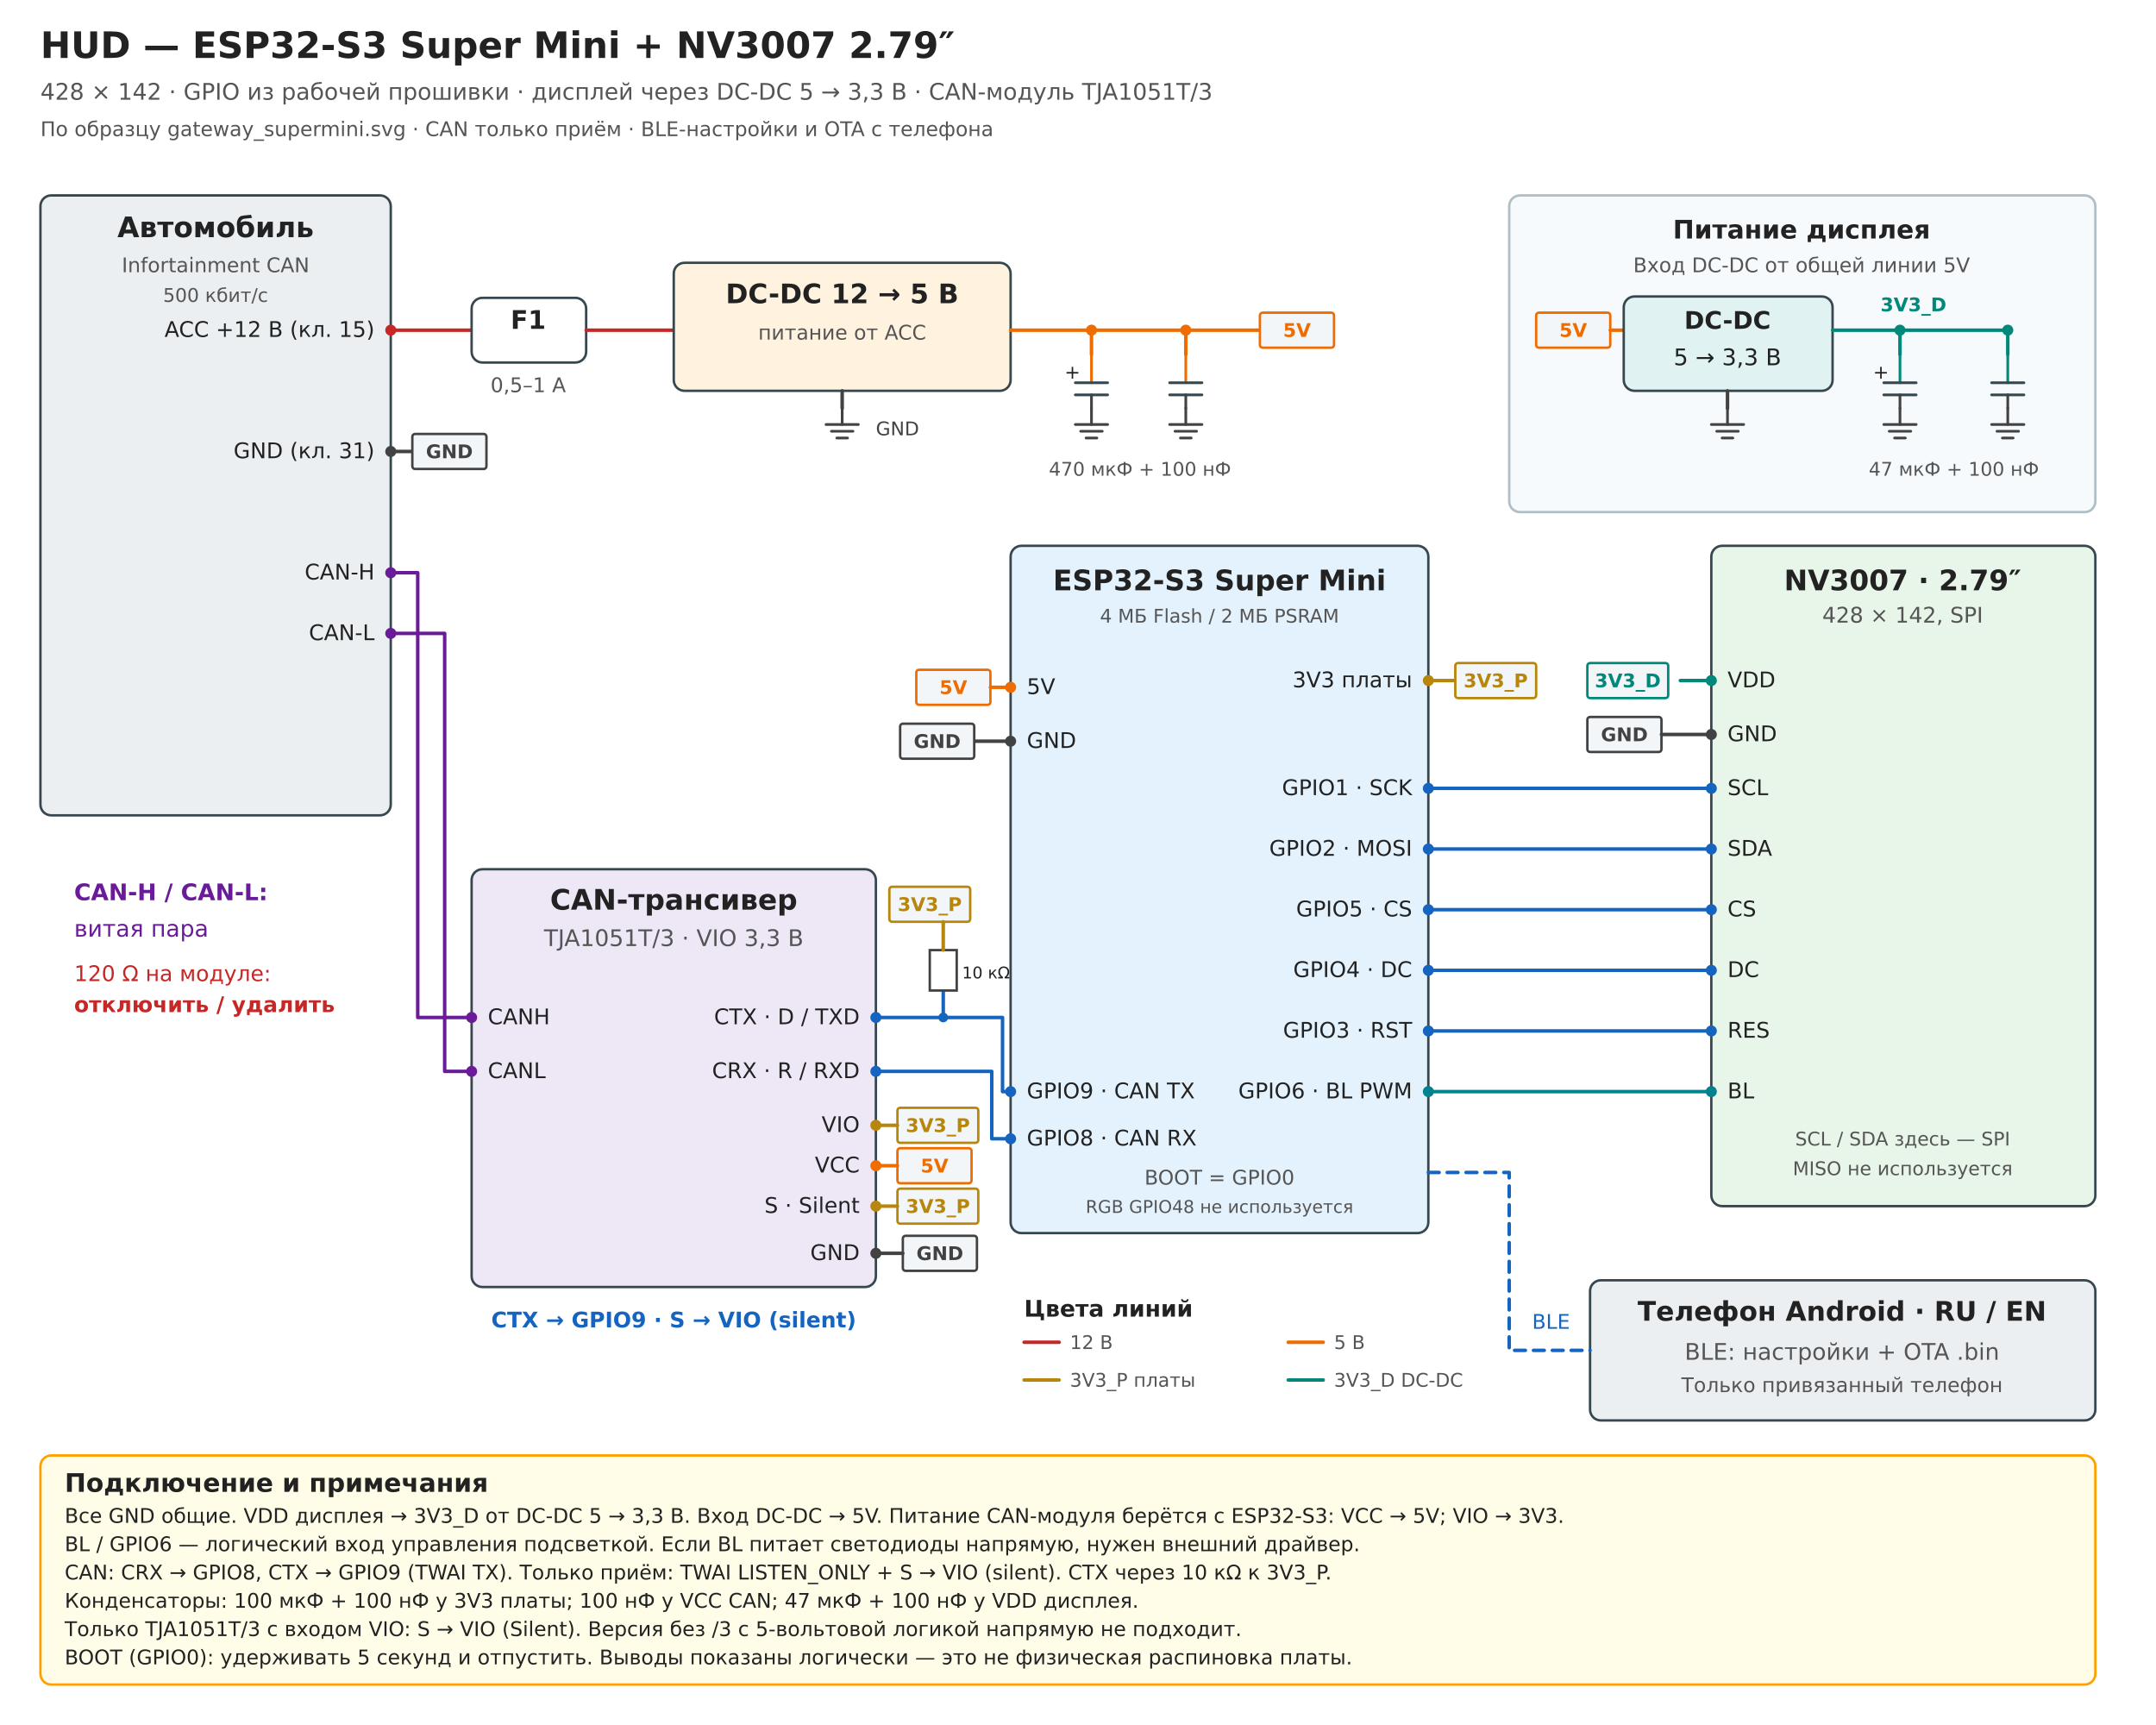
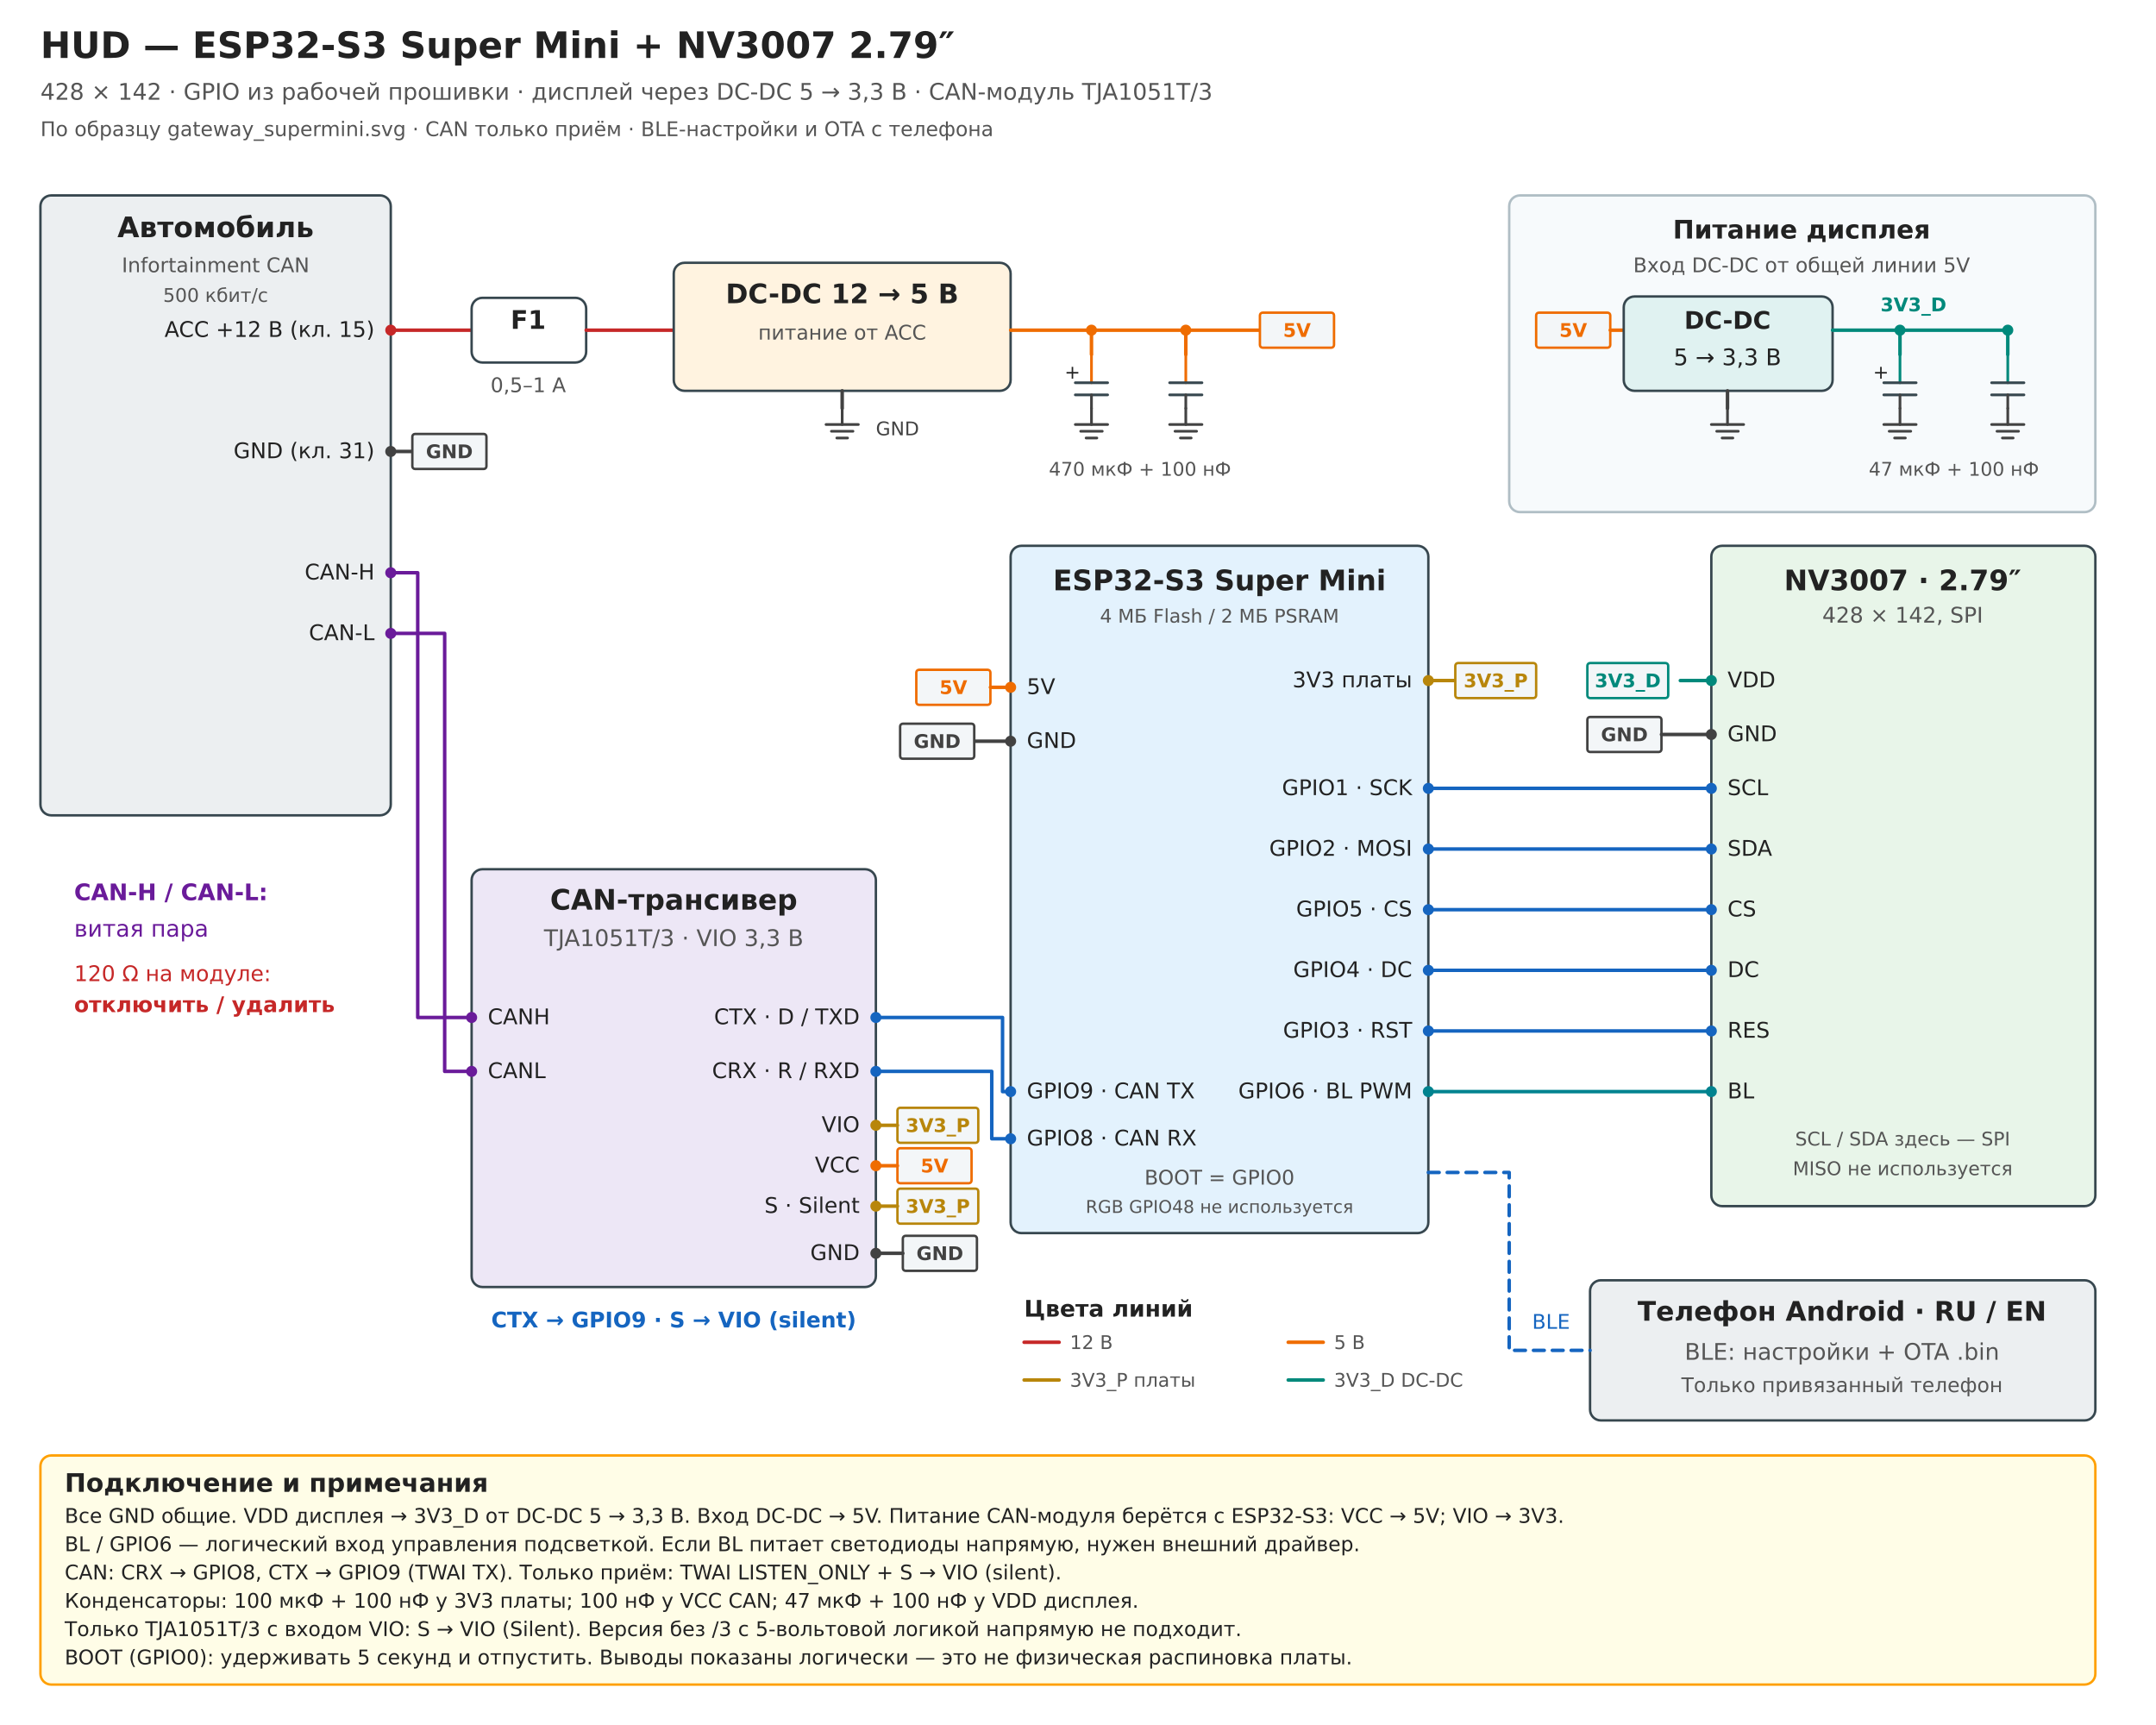
<svg xmlns="http://www.w3.org/2000/svg" width="1600" height="1280" viewBox="0 0 1600 1280" xml:lang="ru">
  <rect x="0" y="0" width="1600" height="1280" rx="0" fill="#fff" stroke="none" stroke-width="1.8" />
  <text x="30" y="43" font-family="DejaVu Sans, Arial, sans-serif" font-size="27" fill="#222" text-anchor="start" font-weight="bold">HUD — ESP32-S3 Super Mini + NV3007 2.79″</text>
  <text x="30" y="74" font-family="DejaVu Sans, Arial, sans-serif" font-size="17" fill="#555" text-anchor="start" font-weight="normal">428 × 142 · GPIO из рабочей прошивки · дисплей через DC-DC 5 → 3,3 В · CAN-модуль TJA1051T/3</text>
  <text x="30" y="101" font-family="DejaVu Sans, Arial, sans-serif" font-size="15" fill="#555" text-anchor="start" font-weight="normal">По образцу gateway_supermini.svg · CAN только приём · BLE-настройки и OTA с телефона</text>
  <rect x="30" y="145" width="260" height="460" rx="8" fill="#eceff1" stroke="#37474f" stroke-width="1.8" />
  <text x="160" y="176" font-family="DejaVu Sans, Arial, sans-serif" font-size="21" fill="#222" text-anchor="middle" font-weight="bold">Автомобиль</text>
  <text x="160" y="202" font-family="DejaVu Sans, Arial, sans-serif" font-size="15" fill="#555" text-anchor="middle" font-weight="normal">Infortainment CAN</text>
  <circle cx="290" cy="245" r="4.1" fill="#c62828" />
  <text x="278" y="250" font-family="DejaVu Sans, Arial, sans-serif" font-size="16" fill="#222" text-anchor="end" font-weight="normal">ACC +12 В (кл. 15)</text>
  <circle cx="290" cy="335" r="4.1" fill="#424242" />
  <text x="278" y="340" font-family="DejaVu Sans, Arial, sans-serif" font-size="16" fill="#222" text-anchor="end" font-weight="normal">GND (кл. 31)</text>
  <polyline points="290,335 306,335" fill="none" stroke="#424242" stroke-width="2.6" stroke-linecap="round" stroke-linejoin="round" />
  <rect x="306" y="322" width="55" height="26" rx="2" fill="#f3f6f8" stroke="#424242" stroke-width="1.8" />
  <text x="333.5" y="340" font-family="DejaVu Sans, Arial, sans-serif" font-size="14" fill="#424242" text-anchor="middle" font-weight="bold">GND</text>
  <circle cx="290" cy="425" r="4.1" fill="#6a1b9a" />
  <text x="278" y="430" font-family="DejaVu Sans, Arial, sans-serif" font-size="16" fill="#222" text-anchor="end" font-weight="normal">CAN-H</text>
  <circle cx="290" cy="470" r="4.1" fill="#6a1b9a" />
  <text x="278" y="475" font-family="DejaVu Sans, Arial, sans-serif" font-size="16" fill="#222" text-anchor="end" font-weight="normal">CAN-L</text>
  <polyline points="290,245 350,245" fill="none" stroke="#c62828" stroke-width="2.6" stroke-linecap="round" stroke-linejoin="round" />
  <rect x="350" y="221" width="85" height="48" rx="8" fill="#fff" stroke="#37474f" stroke-width="1.8" />
  <text x="392" y="244" font-family="DejaVu Sans, Arial, sans-serif" font-size="19" fill="#222" text-anchor="middle" font-weight="bold">F1</text>
  <text x="392" y="291" font-family="DejaVu Sans, Arial, sans-serif" font-size="15" fill="#555" text-anchor="middle" font-weight="normal">0,5–1 А</text>
  <polyline points="435,245 500,245" fill="none" stroke="#c62828" stroke-width="2.6" stroke-linecap="round" stroke-linejoin="round" />
  <rect x="500" y="195" width="250" height="95" rx="8" fill="#fff3e0" stroke="#37474f" stroke-width="1.8" />
  <text x="625" y="225" font-family="DejaVu Sans, Arial, sans-serif" font-size="20" fill="#222" text-anchor="middle" font-weight="bold">DC-DC 12 → 5 В</text>
  <text x="625" y="252" font-family="DejaVu Sans, Arial, sans-serif" font-size="15" fill="#555" text-anchor="middle" font-weight="normal">питание от ACC</text>
  <polyline points="625,290 625,303" fill="none" stroke="#424242" stroke-width="2.6" stroke-linecap="round" stroke-linejoin="round" />
  <polyline points="625,303 625,315" fill="none" stroke="#424242" stroke-width="2" stroke-linecap="round" stroke-linejoin="round" />
  <polyline points="613,315 637,315" fill="none" stroke="#424242" stroke-width="2" stroke-linecap="round" stroke-linejoin="round" />
  <polyline points="617,320 633,320" fill="none" stroke="#424242" stroke-width="2" stroke-linecap="round" stroke-linejoin="round" />
  <polyline points="621,325 629,325" fill="none" stroke="#424242" stroke-width="2" stroke-linecap="round" stroke-linejoin="round" />
  <text x="650" y="323" font-family="DejaVu Sans, Arial, sans-serif" font-size="14" fill="#424242" text-anchor="start" font-weight="normal">GND</text>
  <polyline points="750,245 935,245" fill="none" stroke="#ef6c00" stroke-width="2.6" stroke-linecap="round" stroke-linejoin="round" />
  <circle cx="810" cy="245" r="4.1" fill="#ef6c00" />
  <circle cx="880" cy="245" r="4.1" fill="#ef6c00" />
  <polyline points="810,245 810,263" fill="none" stroke="#ef6c00" stroke-width="2.6" stroke-linecap="round" stroke-linejoin="round" />
  <polyline points="880,245 880,263" fill="none" stroke="#ef6c00" stroke-width="2.6" stroke-linecap="round" stroke-linejoin="round" />
  <polyline points="810,263 810,284" fill="none" stroke="#ef6c00" stroke-width="2" stroke-linecap="round" stroke-linejoin="round" />
  <polyline points="798,284 822,284" fill="none" stroke="#37474f" stroke-width="2" stroke-linecap="round" stroke-linejoin="round" />
  <polyline points="798,293 822,293" fill="none" stroke="#37474f" stroke-width="2" stroke-linecap="round" stroke-linejoin="round" />
  <polyline points="810,293 810,303" fill="none" stroke="#424242" stroke-width="2" stroke-linecap="round" stroke-linejoin="round" />
  <polyline points="810,303 810,315" fill="none" stroke="#424242" stroke-width="2" stroke-linecap="round" stroke-linejoin="round" />
  <polyline points="798,315 822,315" fill="none" stroke="#424242" stroke-width="2" stroke-linecap="round" stroke-linejoin="round" />
  <polyline points="802,320 818,320" fill="none" stroke="#424242" stroke-width="2" stroke-linecap="round" stroke-linejoin="round" />
  <polyline points="806,325 814,325" fill="none" stroke="#424242" stroke-width="2" stroke-linecap="round" stroke-linejoin="round" />
  <text x="790" y="281" font-family="DejaVu Sans, Arial, sans-serif" font-size="14" fill="#222" text-anchor="start" font-weight="normal">+</text>
  <polyline points="880,263 880,284" fill="none" stroke="#ef6c00" stroke-width="2" stroke-linecap="round" stroke-linejoin="round" />
  <polyline points="868,284 892,284" fill="none" stroke="#37474f" stroke-width="2" stroke-linecap="round" stroke-linejoin="round" />
  <polyline points="868,293 892,293" fill="none" stroke="#37474f" stroke-width="2" stroke-linecap="round" stroke-linejoin="round" />
  <polyline points="880,293 880,303" fill="none" stroke="#424242" stroke-width="2" stroke-linecap="round" stroke-linejoin="round" />
  <polyline points="880,303 880,315" fill="none" stroke="#424242" stroke-width="2" stroke-linecap="round" stroke-linejoin="round" />
  <polyline points="868,315 892,315" fill="none" stroke="#424242" stroke-width="2" stroke-linecap="round" stroke-linejoin="round" />
  <polyline points="872,320 888,320" fill="none" stroke="#424242" stroke-width="2" stroke-linecap="round" stroke-linejoin="round" />
  <polyline points="876,325 884,325" fill="none" stroke="#424242" stroke-width="2" stroke-linecap="round" stroke-linejoin="round" />
  <rect x="935" y="232" width="55" height="26" rx="2" fill="#f3f6f8" stroke="#ef6c00" stroke-width="1.8" />
  <text x="962.5" y="250" font-family="DejaVu Sans, Arial, sans-serif" font-size="14" fill="#ef6c00" text-anchor="middle" font-weight="bold">5V</text>
  <text x="846" y="353" font-family="DejaVu Sans, Arial, sans-serif" font-size="14" fill="#555" text-anchor="middle" font-weight="normal">470 мкФ + 100 нФ</text>
  <rect x="1120" y="145" width="435" height="235" rx="8" fill="#f7fafc" stroke="#b0bec5" stroke-width="1.8" />
  <text x="1337" y="177" font-family="DejaVu Sans, Arial, sans-serif" font-size="19" fill="#222" text-anchor="middle" font-weight="bold">Питание дисплея</text>
  <text x="1337" y="202" font-family="DejaVu Sans, Arial, sans-serif" font-size="15" fill="#555" text-anchor="middle" font-weight="normal">Вход DC-DC от общей линии 5V</text>
  <rect x="1140" y="232" width="55" height="26" rx="2" fill="#f3f6f8" stroke="#ef6c00" stroke-width="1.8" />
  <text x="1167.5" y="250" font-family="DejaVu Sans, Arial, sans-serif" font-size="14" fill="#ef6c00" text-anchor="middle" font-weight="bold">5V</text>
  <polyline points="1195,245 1205,245" fill="none" stroke="#ef6c00" stroke-width="2.6" stroke-linecap="round" stroke-linejoin="round" />
  <rect x="1205" y="220" width="155" height="70" rx="8" fill="#e0f2f1" stroke="#37474f" stroke-width="1.8" />
  <text x="1282" y="244" font-family="DejaVu Sans, Arial, sans-serif" font-size="18" fill="#222" text-anchor="middle" font-weight="bold">DC-DC</text>
  <text x="1282" y="271" font-family="DejaVu Sans, Arial, sans-serif" font-size="17" fill="#222" text-anchor="middle" font-weight="normal">5 → 3,3 В</text>
  <polyline points="1282,290 1282,303" fill="none" stroke="#424242" stroke-width="2.6" stroke-linecap="round" stroke-linejoin="round" />
  <polyline points="1282,303 1282,315" fill="none" stroke="#424242" stroke-width="2" stroke-linecap="round" stroke-linejoin="round" />
  <polyline points="1270,315 1294,315" fill="none" stroke="#424242" stroke-width="2" stroke-linecap="round" stroke-linejoin="round" />
  <polyline points="1274,320 1290,320" fill="none" stroke="#424242" stroke-width="2" stroke-linecap="round" stroke-linejoin="round" />
  <polyline points="1278,325 1286,325" fill="none" stroke="#424242" stroke-width="2" stroke-linecap="round" stroke-linejoin="round" />
  <polyline points="1360,245 1490,245" fill="none" stroke="#00897b" stroke-width="2.6" stroke-linecap="round" stroke-linejoin="round" />
  <text x="1420" y="231" font-family="DejaVu Sans, Arial, sans-serif" font-size="14" fill="#00897b" text-anchor="middle" font-weight="bold">3V3_D</text>
  <circle cx="1410" cy="245" r="4.1" fill="#00897b" />
  <circle cx="1490" cy="245" r="4.1" fill="#00897b" />
  <polyline points="1410,245 1410,263" fill="none" stroke="#00897b" stroke-width="2.6" stroke-linecap="round" stroke-linejoin="round" />
  <polyline points="1410,263 1410,284" fill="none" stroke="#00897b" stroke-width="2" stroke-linecap="round" stroke-linejoin="round" />
  <polyline points="1398,284 1422,284" fill="none" stroke="#37474f" stroke-width="2" stroke-linecap="round" stroke-linejoin="round" />
  <polyline points="1398,293 1422,293" fill="none" stroke="#37474f" stroke-width="2" stroke-linecap="round" stroke-linejoin="round" />
  <polyline points="1410,293 1410,303" fill="none" stroke="#424242" stroke-width="2" stroke-linecap="round" stroke-linejoin="round" />
  <polyline points="1410,303 1410,315" fill="none" stroke="#424242" stroke-width="2" stroke-linecap="round" stroke-linejoin="round" />
  <polyline points="1398,315 1422,315" fill="none" stroke="#424242" stroke-width="2" stroke-linecap="round" stroke-linejoin="round" />
  <polyline points="1402,320 1418,320" fill="none" stroke="#424242" stroke-width="2" stroke-linecap="round" stroke-linejoin="round" />
  <polyline points="1406,325 1414,325" fill="none" stroke="#424242" stroke-width="2" stroke-linecap="round" stroke-linejoin="round" />
  <text x="1390" y="281" font-family="DejaVu Sans, Arial, sans-serif" font-size="14" fill="#222" text-anchor="start" font-weight="normal">+</text>
  <polyline points="1490,245 1490,263" fill="none" stroke="#00897b" stroke-width="2.6" stroke-linecap="round" stroke-linejoin="round" />
  <polyline points="1490,263 1490,284" fill="none" stroke="#00897b" stroke-width="2" stroke-linecap="round" stroke-linejoin="round" />
  <polyline points="1478,284 1502,284" fill="none" stroke="#37474f" stroke-width="2" stroke-linecap="round" stroke-linejoin="round" />
  <polyline points="1478,293 1502,293" fill="none" stroke="#37474f" stroke-width="2" stroke-linecap="round" stroke-linejoin="round" />
  <polyline points="1490,293 1490,303" fill="none" stroke="#424242" stroke-width="2" stroke-linecap="round" stroke-linejoin="round" />
  <polyline points="1490,303 1490,315" fill="none" stroke="#424242" stroke-width="2" stroke-linecap="round" stroke-linejoin="round" />
  <polyline points="1478,315 1502,315" fill="none" stroke="#424242" stroke-width="2" stroke-linecap="round" stroke-linejoin="round" />
  <polyline points="1482,320 1498,320" fill="none" stroke="#424242" stroke-width="2" stroke-linecap="round" stroke-linejoin="round" />
  <polyline points="1486,325 1494,325" fill="none" stroke="#424242" stroke-width="2" stroke-linecap="round" stroke-linejoin="round" />
  <text x="1450" y="353" font-family="DejaVu Sans, Arial, sans-serif" font-size="14" fill="#555" text-anchor="middle" font-weight="normal">47 мкФ + 100 нФ</text>
  <rect x="750" y="405" width="310" height="510" rx="8" fill="#e3f2fd" stroke="#37474f" stroke-width="1.8" />
  <text x="905" y="438" font-family="DejaVu Sans, Arial, sans-serif" font-size="21" fill="#222" text-anchor="middle" font-weight="bold">ESP32-S3 Super Mini</text>
  <text x="905" y="462" font-family="DejaVu Sans, Arial, sans-serif" font-size="14" fill="#555" text-anchor="middle" font-weight="normal">4 МБ Flash / 2 МБ PSRAM</text>
  <circle cx="750" cy="510" r="4.1" fill="#ef6c00" />
  <text x="762" y="515" font-family="DejaVu Sans, Arial, sans-serif" font-size="16" fill="#222" text-anchor="start" font-weight="normal">5V</text>
  <rect x="680" y="497" width="55" height="26" rx="2" fill="#f3f6f8" stroke="#ef6c00" stroke-width="1.8" />
  <text x="707.5" y="515" font-family="DejaVu Sans, Arial, sans-serif" font-size="14" fill="#ef6c00" text-anchor="middle" font-weight="bold">5V</text>
  <polyline points="735,510 750,510" fill="none" stroke="#ef6c00" stroke-width="2.6" stroke-linecap="round" stroke-linejoin="round" />
  <circle cx="750" cy="550" r="4.1" fill="#424242" />
  <text x="762" y="555" font-family="DejaVu Sans, Arial, sans-serif" font-size="16" fill="#222" text-anchor="start" font-weight="normal">GND</text>
  <rect x="668" y="537" width="55" height="26" rx="2" fill="#f3f6f8" stroke="#424242" stroke-width="1.8" />
  <text x="695.5" y="555" font-family="DejaVu Sans, Arial, sans-serif" font-size="14" fill="#424242" text-anchor="middle" font-weight="bold">GND</text>
  <polyline points="724,550 750,550" fill="none" stroke="#424242" stroke-width="2.6" stroke-linecap="round" stroke-linejoin="round" />
  <circle cx="1060" cy="505" r="4.1" fill="#b8860b" />
  <text x="1048" y="510" font-family="DejaVu Sans, Arial, sans-serif" font-size="16" fill="#222" text-anchor="end" font-weight="normal">3V3 платы</text>
  <polyline points="1060,505 1080,505" fill="none" stroke="#b8860b" stroke-width="2.6" stroke-linecap="round" stroke-linejoin="round" />
  <rect x="1080" y="492" width="60" height="26" rx="2" fill="#f3f6f8" stroke="#b8860b" stroke-width="1.8" />
  <text x="1110.0" y="510" font-family="DejaVu Sans, Arial, sans-serif" font-size="14" fill="#b8860b" text-anchor="middle" font-weight="bold">3V3_P</text>
  <circle cx="750" cy="845" r="4.1" fill="#1565c0" />
  <text x="762" y="850" font-family="DejaVu Sans, Arial, sans-serif" font-size="16" fill="#222" text-anchor="start" font-weight="normal">GPIO8 · CAN RX</text>
  <circle cx="750" cy="810" r="4.1" fill="#1565c0" />
  <text x="762" y="815" font-family="DejaVu Sans, Arial, sans-serif" font-size="16" fill="#222" text-anchor="start" font-weight="normal">GPIO9 · CAN TX</text>
  <text x="905" y="879" font-family="DejaVu Sans, Arial, sans-serif" font-size="15" fill="#555" text-anchor="middle" font-weight="normal">BOOT = GPIO0</text>
  <text x="905" y="900" font-family="DejaVu Sans, Arial, sans-serif" font-size="13" fill="#555" text-anchor="middle" font-weight="normal">RGB GPIO48 не используется</text>
  <rect x="1270" y="405" width="285" height="490" rx="8" fill="#e8f5e9" stroke="#37474f" stroke-width="1.8" />
  <text x="1412" y="438" font-family="DejaVu Sans, Arial, sans-serif" font-size="21" fill="#222" text-anchor="middle" font-weight="bold">NV3007 · 2.79″</text>
  <text x="1412" y="462" font-family="DejaVu Sans, Arial, sans-serif" font-size="16" fill="#555" text-anchor="middle" font-weight="normal">428 × 142, SPI</text>
  <circle cx="1270" cy="505" r="4.1" fill="#00897b" />
  <text x="1282" y="510" font-family="DejaVu Sans, Arial, sans-serif" font-size="16" fill="#222" text-anchor="start" font-weight="normal">VDD</text>
  <rect x="1178" y="492" width="60" height="26" rx="2" fill="#f3f6f8" stroke="#00897b" stroke-width="1.8" />
  <text x="1208.0" y="510" font-family="DejaVu Sans, Arial, sans-serif" font-size="14" fill="#00897b" text-anchor="middle" font-weight="bold">3V3_D</text>
  <polyline points="1247,505 1270,505" fill="none" stroke="#00897b" stroke-width="2.6" stroke-linecap="round" stroke-linejoin="round" />
  <circle cx="1270" cy="545" r="4.1" fill="#424242" />
  <text x="1282" y="550" font-family="DejaVu Sans, Arial, sans-serif" font-size="16" fill="#222" text-anchor="start" font-weight="normal">GND</text>
  <rect x="1178" y="532" width="55" height="26" rx="2" fill="#f3f6f8" stroke="#424242" stroke-width="1.8" />
  <text x="1205.5" y="550" font-family="DejaVu Sans, Arial, sans-serif" font-size="14" fill="#424242" text-anchor="middle" font-weight="bold">GND</text>
  <polyline points="1233,545 1270,545" fill="none" stroke="#424242" stroke-width="2.6" stroke-linecap="round" stroke-linejoin="round" />
  <circle cx="1060" cy="585" r="4.1" fill="#1565c0" />
  <text x="1048" y="590" font-family="DejaVu Sans, Arial, sans-serif" font-size="16" fill="#222" text-anchor="end" font-weight="normal">GPIO1 · SCK</text>
  <circle cx="1270" cy="585" r="4.1" fill="#1565c0" />
  <text x="1282" y="590" font-family="DejaVu Sans, Arial, sans-serif" font-size="16" fill="#222" text-anchor="start" font-weight="normal">SCL</text>
  <polyline points="1060,585 1270,585" fill="none" stroke="#1565c0" stroke-width="2.6" stroke-linecap="round" stroke-linejoin="round" />
  <circle cx="1060" cy="630" r="4.1" fill="#1565c0" />
  <text x="1048" y="635" font-family="DejaVu Sans, Arial, sans-serif" font-size="16" fill="#222" text-anchor="end" font-weight="normal">GPIO2 · MOSI</text>
  <circle cx="1270" cy="630" r="4.1" fill="#1565c0" />
  <text x="1282" y="635" font-family="DejaVu Sans, Arial, sans-serif" font-size="16" fill="#222" text-anchor="start" font-weight="normal">SDA</text>
  <polyline points="1060,630 1270,630" fill="none" stroke="#1565c0" stroke-width="2.6" stroke-linecap="round" stroke-linejoin="round" />
  <circle cx="1060" cy="675" r="4.1" fill="#1565c0" />
  <text x="1048" y="680" font-family="DejaVu Sans, Arial, sans-serif" font-size="16" fill="#222" text-anchor="end" font-weight="normal">GPIO5 · CS</text>
  <circle cx="1270" cy="675" r="4.1" fill="#1565c0" />
  <text x="1282" y="680" font-family="DejaVu Sans, Arial, sans-serif" font-size="16" fill="#222" text-anchor="start" font-weight="normal">CS</text>
  <polyline points="1060,675 1270,675" fill="none" stroke="#1565c0" stroke-width="2.6" stroke-linecap="round" stroke-linejoin="round" />
  <circle cx="1060" cy="720" r="4.1" fill="#1565c0" />
  <text x="1048" y="725" font-family="DejaVu Sans, Arial, sans-serif" font-size="16" fill="#222" text-anchor="end" font-weight="normal">GPIO4 · DC</text>
  <circle cx="1270" cy="720" r="4.1" fill="#1565c0" />
  <text x="1282" y="725" font-family="DejaVu Sans, Arial, sans-serif" font-size="16" fill="#222" text-anchor="start" font-weight="normal">DC</text>
  <polyline points="1060,720 1270,720" fill="none" stroke="#1565c0" stroke-width="2.6" stroke-linecap="round" stroke-linejoin="round" />
  <circle cx="1060" cy="765" r="4.1" fill="#1565c0" />
  <text x="1048" y="770" font-family="DejaVu Sans, Arial, sans-serif" font-size="16" fill="#222" text-anchor="end" font-weight="normal">GPIO3 · RST</text>
  <circle cx="1270" cy="765" r="4.1" fill="#1565c0" />
  <text x="1282" y="770" font-family="DejaVu Sans, Arial, sans-serif" font-size="16" fill="#222" text-anchor="start" font-weight="normal">RES</text>
  <polyline points="1060,765 1270,765" fill="none" stroke="#1565c0" stroke-width="2.6" stroke-linecap="round" stroke-linejoin="round" />
  <circle cx="1060" cy="810" r="4.1" fill="#00838f" />
  <text x="1048" y="815" font-family="DejaVu Sans, Arial, sans-serif" font-size="16" fill="#222" text-anchor="end" font-weight="normal">GPIO6 · BL PWM</text>
  <circle cx="1270" cy="810" r="4.1" fill="#00838f" />
  <text x="1282" y="815" font-family="DejaVu Sans, Arial, sans-serif" font-size="16" fill="#222" text-anchor="start" font-weight="normal">BL</text>
  <polyline points="1060,810 1270,810" fill="none" stroke="#00838f" stroke-width="2.6" stroke-linecap="round" stroke-linejoin="round" />
  <text x="1412" y="850" font-family="DejaVu Sans, Arial, sans-serif" font-size="14" fill="#555" text-anchor="middle" font-weight="normal">SCL / SDA здесь — SPI</text>
  <text x="1412" y="872" font-family="DejaVu Sans, Arial, sans-serif" font-size="14" fill="#555" text-anchor="middle" font-weight="normal">MISO не используется</text>
  <rect x="350" y="645" width="300" height="310" rx="8" fill="#ede7f6" stroke="#37474f" stroke-width="1.8" />
  <text x="500" y="675" font-family="DejaVu Sans, Arial, sans-serif" font-size="21" fill="#222" text-anchor="middle" font-weight="bold">CAN-трансивер</text>
  <text x="500" y="702" font-family="DejaVu Sans, Arial, sans-serif" font-size="17" fill="#555" text-anchor="middle" font-weight="normal">TJA1051T/3 · VIO 3,3 В</text>
  <circle cx="350" cy="755" r="4.1" fill="#6a1b9a" />
  <text x="362" y="760" font-family="DejaVu Sans, Arial, sans-serif" font-size="16" fill="#222" text-anchor="start" font-weight="normal">CANH</text>
  <circle cx="350" cy="795" r="4.1" fill="#6a1b9a" />
  <text x="362" y="800" font-family="DejaVu Sans, Arial, sans-serif" font-size="16" fill="#222" text-anchor="start" font-weight="normal">CANL</text>
  <polyline points="290,425 310,425 310,755 350,755" fill="none" stroke="#6a1b9a" stroke-width="2.6" stroke-linecap="round" stroke-linejoin="round" />
  <polyline points="290,470 330,470 330,795 350,795" fill="none" stroke="#6a1b9a" stroke-width="2.6" stroke-linecap="round" stroke-linejoin="round" />
  <text x="55" y="668" font-family="DejaVu Sans, Arial, sans-serif" font-size="17" fill="#6a1b9a" text-anchor="start" font-weight="bold">CAN-H / CAN-L:</text>
  <text x="55" y="695" font-family="DejaVu Sans, Arial, sans-serif" font-size="17" fill="#6a1b9a" text-anchor="start" font-weight="normal">витая пара</text>
  <text x="55" y="728" font-family="DejaVu Sans, Arial, sans-serif" font-size="16" fill="#c62828" text-anchor="start" font-weight="normal">120 Ω на модуле:</text>
  <text x="55" y="751" font-family="DejaVu Sans, Arial, sans-serif" font-size="16" fill="#c62828" text-anchor="start" font-weight="bold">отключить / удалить</text>
  <circle cx="650" cy="755" r="4.1" fill="#1565c0" />
  <text x="638" y="760" font-family="DejaVu Sans, Arial, sans-serif" font-size="16" fill="#222" text-anchor="end" font-weight="normal">CTX · D / TXD</text>
-   <polyline points="650,755 700,755 700,735" fill="none" stroke="#1565c0" stroke-width="2.6" stroke-linecap="round" stroke-linejoin="round" />
-   <rect x="690" y="705" width="20" height="30" rx="0" fill="#fff" stroke="#424242" stroke-width="1.8" />
-   <polyline points="700,705 700,685" fill="none" stroke="#b8860b" stroke-width="2.6" stroke-linecap="round" stroke-linejoin="round" />
-   <rect x="660" y="658" width="60" height="26" rx="2" fill="#f3f6f8" stroke="#b8860b" stroke-width="1.8" />
-   <text x="690.0" y="676" font-family="DejaVu Sans, Arial, sans-serif" font-size="14" fill="#b8860b" text-anchor="middle" font-weight="bold">3V3_P</text>
-   <polyline points="700,684 700,685" fill="none" stroke="#b8860b" stroke-width="2.6" stroke-linecap="round" stroke-linejoin="round" />
-   <text x="714" y="726" font-family="DejaVu Sans, Arial, sans-serif" font-size="12" fill="#222" text-anchor="start" font-weight="normal">10 кΩ</text>
  <circle cx="650" cy="795" r="4.1" fill="#1565c0" />
  <text x="638" y="800" font-family="DejaVu Sans, Arial, sans-serif" font-size="16" fill="#222" text-anchor="end" font-weight="normal">CRX · R / RXD</text>
  <polyline points="650,795 736,795 736,845 750,845" fill="none" stroke="#1565c0" stroke-width="2.6" stroke-linecap="round" stroke-linejoin="round" />
-   <polyline points="700,755 744,755 744,810 750,810" fill="none" stroke="#1565c0" stroke-width="2.6" stroke-linecap="round" stroke-linejoin="round" />
-   <circle cx="700" cy="755" r="3.6" fill="#1565c0" />
+   <polyline points="650,755 744,755 744,810 750,810" fill="none" stroke="#1565c0" stroke-width="2.6" stroke-linecap="round" stroke-linejoin="round" />
  <circle cx="650" cy="835" r="4.1" fill="#b8860b" />
  <text x="638" y="840" font-family="DejaVu Sans, Arial, sans-serif" font-size="16" fill="#222" text-anchor="end" font-weight="normal">VIO</text>
  <rect x="666" y="822" width="60" height="26" rx="2" fill="#f3f6f8" stroke="#b8860b" stroke-width="1.8" />
  <text x="696.0" y="840" font-family="DejaVu Sans, Arial, sans-serif" font-size="14" fill="#b8860b" text-anchor="middle" font-weight="bold">3V3_P</text>
  <polyline points="650,835 666,835" fill="none" stroke="#b8860b" stroke-width="2.6" stroke-linecap="round" stroke-linejoin="round" />
  <circle cx="650" cy="865" r="4.1" fill="#ef6c00" />
  <text x="638" y="870" font-family="DejaVu Sans, Arial, sans-serif" font-size="16" fill="#222" text-anchor="end" font-weight="normal">VCC</text>
  <rect x="666" y="852" width="55" height="26" rx="2" fill="#f3f6f8" stroke="#ef6c00" stroke-width="1.8" />
  <text x="693.5" y="870" font-family="DejaVu Sans, Arial, sans-serif" font-size="14" fill="#ef6c00" text-anchor="middle" font-weight="bold">5V</text>
  <polyline points="650,865 666,865" fill="none" stroke="#ef6c00" stroke-width="2.6" stroke-linecap="round" stroke-linejoin="round" />
  <circle cx="650" cy="895" r="4.1" fill="#b8860b" />
  <text x="638" y="900" font-family="DejaVu Sans, Arial, sans-serif" font-size="16" fill="#222" text-anchor="end" font-weight="normal">S · Silent</text>
  <rect x="666" y="882" width="60" height="26" rx="2" fill="#f3f6f8" stroke="#b8860b" stroke-width="1.8" />
  <text x="696.0" y="900" font-family="DejaVu Sans, Arial, sans-serif" font-size="14" fill="#b8860b" text-anchor="middle" font-weight="bold">3V3_P</text>
  <polyline points="650,895 666,895" fill="none" stroke="#b8860b" stroke-width="2.6" stroke-linecap="round" stroke-linejoin="round" />
  <circle cx="650" cy="930" r="4.1" fill="#424242" />
  <text x="638" y="935" font-family="DejaVu Sans, Arial, sans-serif" font-size="16" fill="#222" text-anchor="end" font-weight="normal">GND</text>
  <rect x="670" y="917" width="55" height="26" rx="2" fill="#f3f6f8" stroke="#424242" stroke-width="1.8" />
  <text x="697.5" y="935" font-family="DejaVu Sans, Arial, sans-serif" font-size="14" fill="#424242" text-anchor="middle" font-weight="bold">GND</text>
  <polyline points="650,930 670,930" fill="none" stroke="#424242" stroke-width="2.6" stroke-linecap="round" stroke-linejoin="round" />
  <text x="500" y="985" font-family="DejaVu Sans, Arial, sans-serif" font-size="16" fill="#1565c0" text-anchor="middle" font-weight="bold">CTX → GPIO9 · S → VIO (silent)</text>
  <rect x="1180" y="950" width="375" height="104" rx="8" fill="#eceff1" stroke="#37474f" stroke-width="1.8" />
  <text x="1367" y="980" font-family="DejaVu Sans, Arial, sans-serif" font-size="20" fill="#222" text-anchor="middle" font-weight="bold">Телефон Android · RU / EN</text>
  <text x="1367" y="1009" font-family="DejaVu Sans, Arial, sans-serif" font-size="17" fill="#555" text-anchor="middle" font-weight="normal">BLE: настройки + OTA .bin</text>
  <text x="1367" y="1033" font-family="DejaVu Sans, Arial, sans-serif" font-size="15" fill="#555" text-anchor="middle" font-weight="normal">Только привязанный телефон</text>
  <polyline points="1060,870 1120,870 1120,1002 1180,1002" fill="none" stroke="#1565c0" stroke-width="2.6" stroke-linecap="round" stroke-linejoin="round" stroke-dasharray="8 6" />
  <text x="1137" y="986" font-family="DejaVu Sans, Arial, sans-serif" font-size="15" fill="#1565c0" text-anchor="start" font-weight="normal">BLE</text>
  <text x="760" y="977" font-family="DejaVu Sans, Arial, sans-serif" font-size="17" fill="#222" text-anchor="start" font-weight="bold">Цвета линий</text>
  <polyline points="760,996 786,996" fill="none" stroke="#c62828" stroke-width="2.6" stroke-linecap="round" stroke-linejoin="round" />
  <text x="794" y="1001" font-family="DejaVu Sans, Arial, sans-serif" font-size="14" fill="#555" text-anchor="start" font-weight="normal">12 В</text>
  <polyline points="956,996 982,996" fill="none" stroke="#ef6c00" stroke-width="2.6" stroke-linecap="round" stroke-linejoin="round" />
  <text x="990" y="1001" font-family="DejaVu Sans, Arial, sans-serif" font-size="14" fill="#555" text-anchor="start" font-weight="normal">5 В</text>
  <polyline points="760,1024 786,1024" fill="none" stroke="#b8860b" stroke-width="2.6" stroke-linecap="round" stroke-linejoin="round" />
  <text x="794" y="1029" font-family="DejaVu Sans, Arial, sans-serif" font-size="14" fill="#555" text-anchor="start" font-weight="normal">3V3_P платы</text>
  <polyline points="956,1024 982,1024" fill="none" stroke="#00897b" stroke-width="2.6" stroke-linecap="round" stroke-linejoin="round" />
  <text x="990" y="1029" font-family="DejaVu Sans, Arial, sans-serif" font-size="14" fill="#555" text-anchor="start" font-weight="normal">3V3_D DC-DC</text>
  <rect x="30" y="1080" width="1525" height="170" rx="8" fill="#fffde7" stroke="#ffa000" stroke-width="1.8" />
  <text x="48" y="1107" font-family="DejaVu Sans, Arial, sans-serif" font-size="19" fill="#222" text-anchor="start" font-weight="bold">Подключение и примечания</text>
  <text x="48" y="1130" font-family="DejaVu Sans, Arial, sans-serif" font-size="15" fill="#222" text-anchor="start" font-weight="normal">Все GND общие. VDD дисплея → 3V3_D от DC-DC 5 → 3,3 В. Вход DC-DC → 5V. Питание CAN-модуля берётся с ESP32-S3: VCC → 5V; VIO → 3V3.</text>
  <text x="48" y="1151" font-family="DejaVu Sans, Arial, sans-serif" font-size="15" fill="#222" text-anchor="start" font-weight="normal">BL / GPIO6 — логический вход управления подсветкой. Если BL питает светодиоды напрямую, нужен внешний драйвер.</text>
-   <text x="48" y="1172" font-family="DejaVu Sans, Arial, sans-serif" font-size="15" fill="#222" text-anchor="start" font-weight="normal">CAN: CRX → GPIO8, CTX → GPIO9 (TWAI TX). Только приём: TWAI LISTEN_ONLY + S → VIO (silent). CTX через 10 кΩ к 3V3_P.</text>
+   <text x="48" y="1172" font-family="DejaVu Sans, Arial, sans-serif" font-size="15" fill="#222" text-anchor="start" font-weight="normal">CAN: CRX → GPIO8, CTX → GPIO9 (TWAI TX). Только приём: TWAI LISTEN_ONLY + S → VIO (silent).</text>
  <text x="48" y="1193" font-family="DejaVu Sans, Arial, sans-serif" font-size="15" fill="#222" text-anchor="start" font-weight="normal">Конденсаторы: 100 мкФ + 100 нФ у 3V3 платы; 100 нФ у VCC CAN; 47 мкФ + 100 нФ у VDD дисплея.</text>
  <text x="48" y="1214" font-family="DejaVu Sans, Arial, sans-serif" font-size="15" fill="#222" text-anchor="start" font-weight="normal">Только TJA1051T/3 с входом VIO: S → VIO (Silent). Версия без /3 с 5-вольтовой логикой напрямую не подходит.</text>
  <text x="48" y="1235" font-family="DejaVu Sans, Arial, sans-serif" font-size="15" fill="#222" text-anchor="start" font-weight="normal">BOOT (GPIO0): удерживать 5 секунд и отпустить. Выводы показаны логически — это не физическая распиновка платы.</text>
  <text x="160" y="224" font-family="DejaVu Sans, Arial, sans-serif" font-size="14" fill="#555" text-anchor="middle" font-weight="normal">500 кбит/с</text>
</svg>
